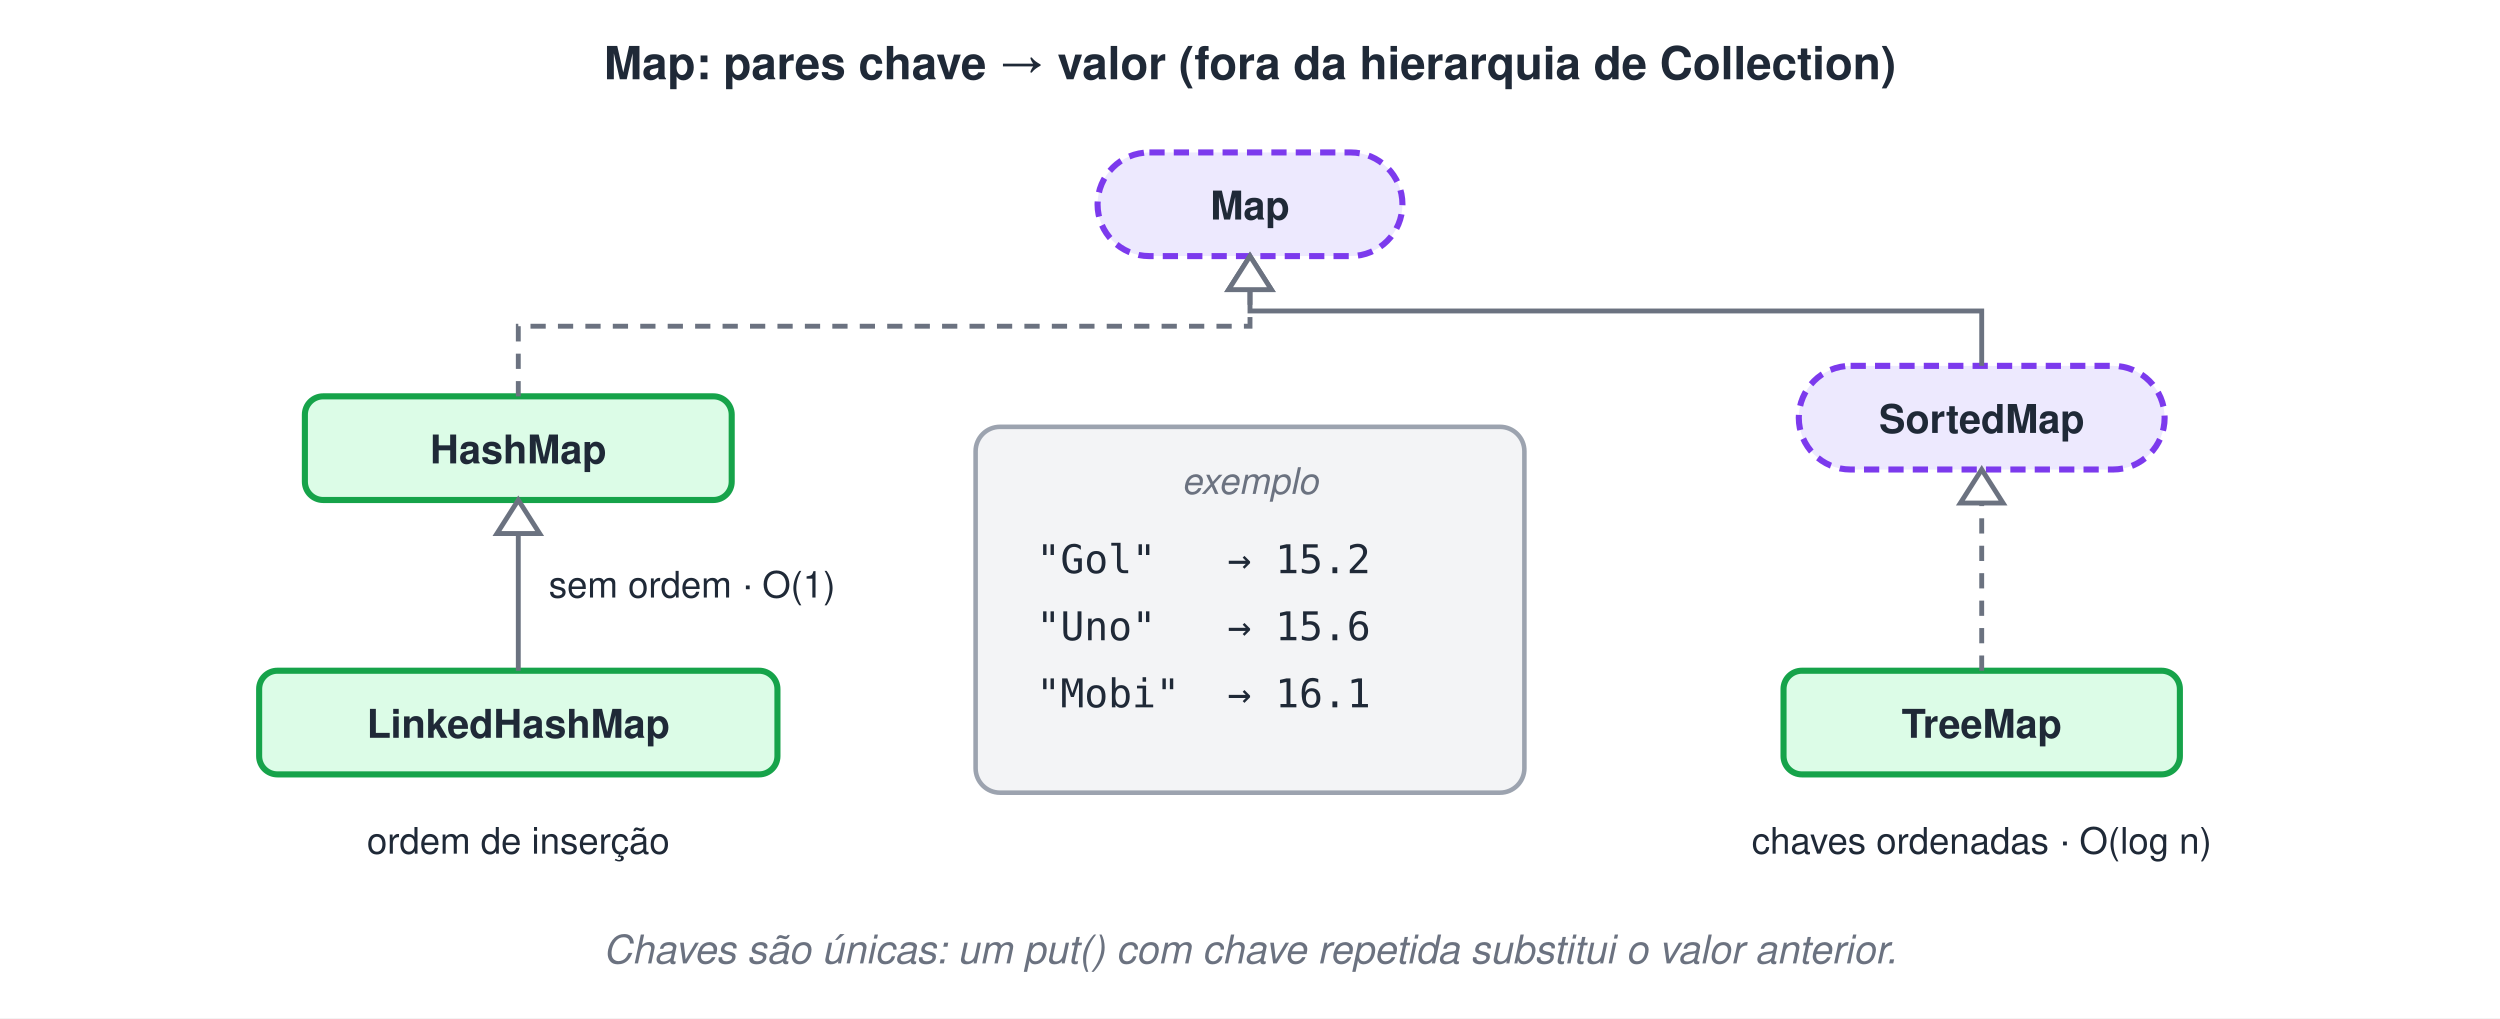
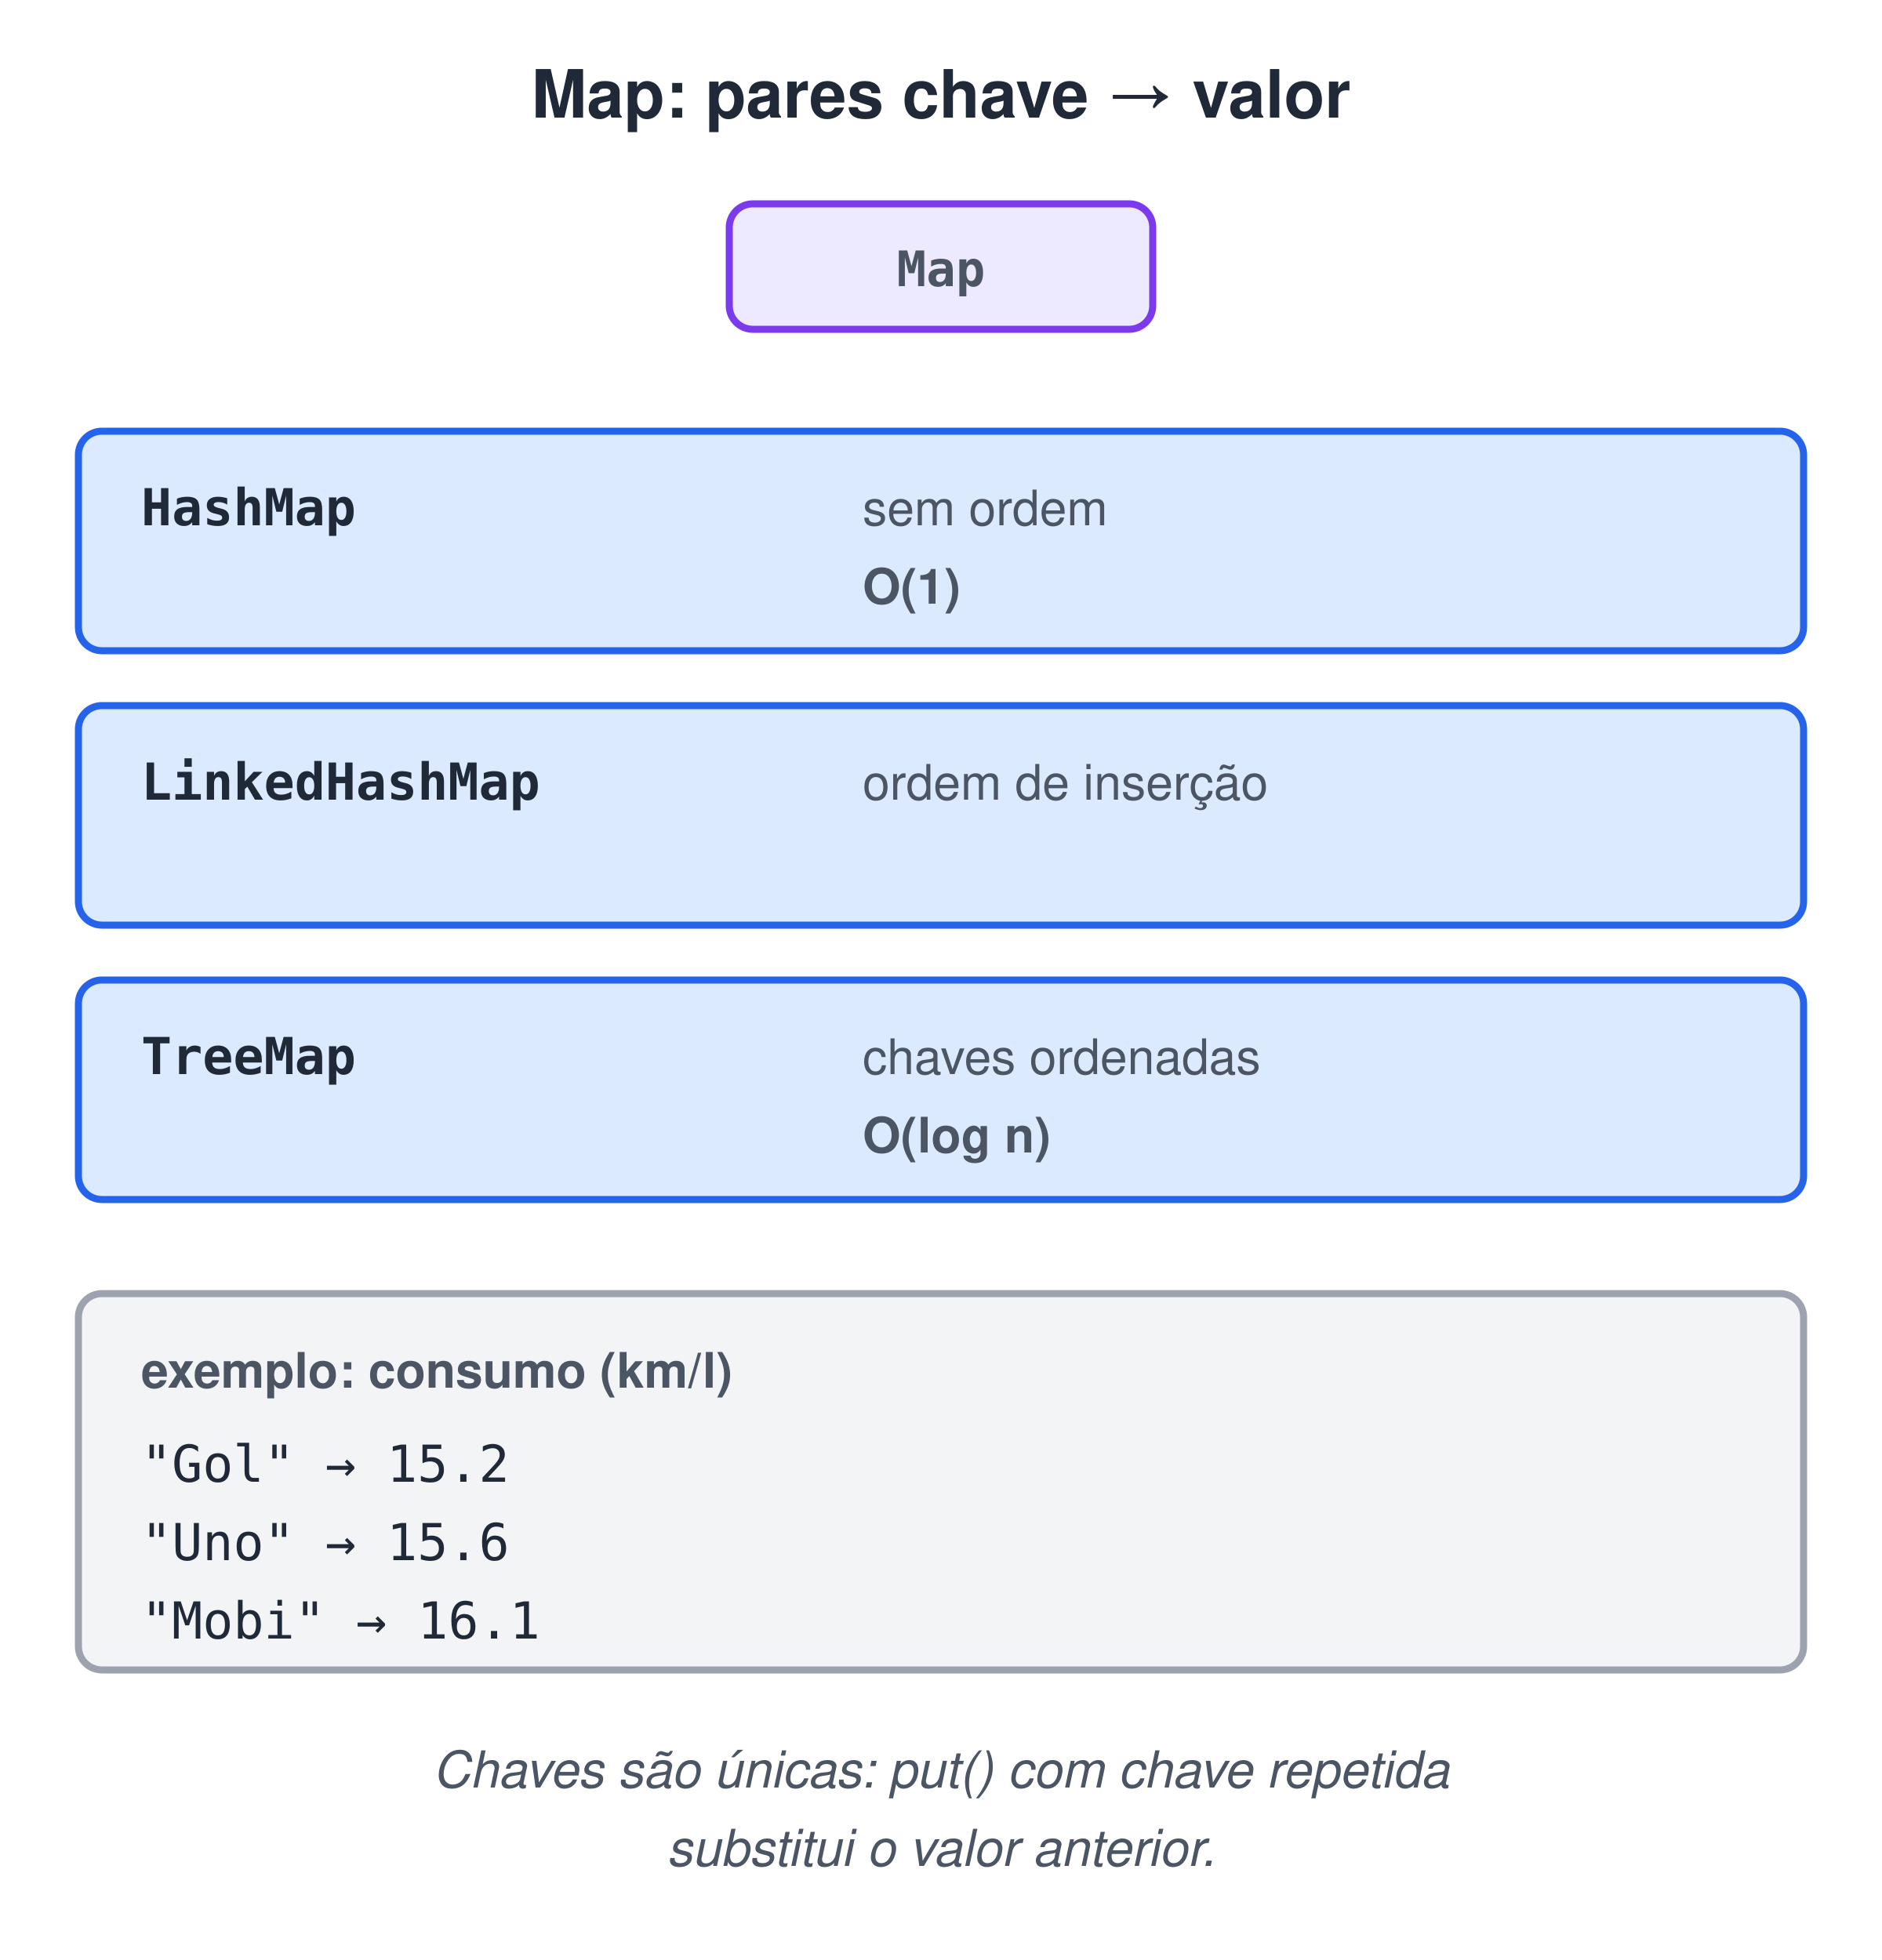
- <svg xmlns="http://www.w3.org/2000/svg" width="820" height="334" viewBox="0 0 820 334">
-   <style>text{font-family:Helvetica, Arial, 'DejaVu Sans', sans-serif}.m{font-family:Menlo, Consolas, 'DejaVu Sans Mono', monospace}</style>
-   <rect width="100%" height="100%" fill="#ffffff" />
-   <text x="410" y="26" font-size="15" font-weight="bold" fill="#1F2937" text-anchor="middle">Map: pares chave → valor (fora da hierarquia de Collection)</text>
-   <rect x="360" y="50" width="100" height="34" rx="17" fill="#EDE9FE" stroke="#7C3AED" stroke-width="2" stroke-dasharray="5 3" />
-   <text x="410" y="72" font-size="13" font-weight="bold" fill="#1F2937" text-anchor="middle">Map</text>
-   <rect x="590" y="120" width="120" height="34" rx="17" fill="#EDE9FE" stroke="#7C3AED" stroke-width="2" stroke-dasharray="5 3" />
-   <text x="650" y="142" font-size="13" font-weight="bold" fill="#1F2937" text-anchor="middle">SortedMap</text>
-   <path d="M650,120 V102 H410 V95" fill="none" stroke="#6B7280" stroke-width="1.6" />
-   <path d="M410,84 l-7,11 h14 z" fill="#fff" stroke="#6B7280" stroke-width="1.6" />
-   <rect x="100" y="130" width="140" height="34" rx="6" fill="#DCFCE7" stroke="#16A34A" stroke-width="2" />
-   <text x="170" y="152" font-size="13" font-weight="bold" fill="#1F2937" text-anchor="middle">HashMap</text>
-   <path d="M170,130 V107 H410 V95" fill="none" stroke="#6B7280" stroke-width="1.6" stroke-dasharray="5 4" />
-   <path d="M410,84 l-7,11 h14 z" fill="#fff" stroke="#6B7280" stroke-width="1.6" />
-   <rect x="85" y="220" width="170" height="34" rx="6" fill="#DCFCE7" stroke="#16A34A" stroke-width="2" />
-   <text x="170" y="242" font-size="13" font-weight="bold" fill="#1F2937" text-anchor="middle">LinkedHashMap</text>
-   <path d="M170,220 V192 H170 V175" fill="none" stroke="#6B7280" stroke-width="1.6" />
-   <path d="M170,164 l-7,11 h14 z" fill="#fff" stroke="#6B7280" stroke-width="1.6" />
-   <rect x="585" y="220" width="130" height="34" rx="6" fill="#DCFCE7" stroke="#16A34A" stroke-width="2" />
-   <text x="650" y="242" font-size="13" font-weight="bold" fill="#1F2937" text-anchor="middle">TreeMap</text>
-   <path d="M650,220 V187 H650 V165" fill="none" stroke="#6B7280" stroke-width="1.6" stroke-dasharray="5 4" />
-   <path d="M650,154 l-7,11 h14 z" fill="#fff" stroke="#6B7280" stroke-width="1.6" />
-   <text x="170" y="280" font-size="12" fill="#1F2937" text-anchor="middle">ordem de inserção</text>
-   <text x="180" y="196" font-size="12" fill="#1F2937">sem ordem · O(1)</text>
-   <text x="650" y="280" font-size="12" fill="#1F2937" text-anchor="middle">chaves ordenadas · O(log n)</text>
-   <rect x="320" y="140" width="180" height="120" rx="8" fill="#F3F4F6" stroke="#9CA3AF" stroke-width="1.5" />
-   <text x="410" y="162" font-size="12" font-style="italic" fill="#6B7280" text-anchor="middle">exemplo</text>
-   <text x="340" y="188" class="m" font-size="13" fill="#1F2937" xml:space="preserve">"Gol"   → 15.2</text>
-   <text x="340" y="210" class="m" font-size="13" fill="#1F2937" xml:space="preserve">"Uno"   → 15.6</text>
-   <text x="340" y="232" class="m" font-size="13" fill="#1F2937" xml:space="preserve">"Mobi"  → 16.1</text>
-   <text x="410" y="316" font-size="13" font-style="italic" fill="#6B7280" text-anchor="middle">Chaves são únicas: um put() com chave repetida substitui o valor anterior.</text>
+ <svg xmlns="http://www.w3.org/2000/svg" width="480" height="500" viewBox="0 0 480 500">
+   <style>text{white-space:pre;font-family:Helvetica,Arial,sans-serif;font-size:14px;fill:#1F2937}.t{font-size:17px;font-weight:bold}.b{font-weight:bold}.m{font-family:Menlo,Consolas,monospace;font-size:13px}.s{font-size:12.5px;fill:#4B5563}.n{font-size:13px;font-style:italic;fill:#4B5563}.c{text-anchor:middle}.r{text-anchor:end}.xB{fill:#DBEAFE;stroke:#2563EB}.xG{fill:#DCFCE7;stroke:#16A34A}.xO{fill:#FEF3C7;stroke:#D97706}.xP{fill:#EDE9FE;stroke:#7C3AED}.xR{fill:#FEE2E2;stroke:#DC2626}.xY{fill:#F3F4F6;stroke:#9CA3AF}.xW{fill:#fff;stroke:#9CA3AF}.xT{fill:#CCFBF1;stroke:#0D9488}.xK{fill:#FCE7F3;stroke:#DB2777}rect,ellipse,polygon{stroke-width:1.8}.l{stroke:#6B7280;stroke-width:1.8;fill:none}.d{stroke-dasharray:5 4}</style>
+   <defs>
+     <marker id="a" viewBox="0 0 10 10" refX="9" refY="5" markerWidth="7" markerHeight="7" orient="auto-start-reverse">
+       <path d="M0,0L10,5L0,10z" fill="#6B7280" />
+     </marker>
+   </defs>
+   <rect width="100%" height="100%" fill="#fff" />
+   <text x="240.0" y="30" class="t c">Map: pares chave → valor</text>
+   <rect x="186.0" y="52" width="108" height="32" rx="6" class="xP" />
+   <text x="240" y="73" class="m s b c">Map</text>
+   <rect x="20" y="110" width="440" height="56" rx="6" class="xB" />
+   <text x="36" y="134" class="m b">HashMap</text>
+   <text x="220" y="134" class="s">sem ordem</text>
+   <text x="220" y="154" class="s b">O(1)</text>
+   <rect x="20" y="180" width="440" height="56" rx="6" class="xB" />
+   <text x="36" y="204" class="m b">LinkedHashMap</text>
+   <text x="220" y="204" class="s">ordem de inserção</text>
+   <text x="220" y="224" class="s b" />
+   <rect x="20" y="250" width="440" height="56" rx="6" class="xB" />
+   <text x="36" y="274" class="m b">TreeMap</text>
+   <text x="220" y="274" class="s">chaves ordenadas</text>
+   <text x="220" y="294" class="s b">O(log n)</text>
+   <rect x="20" y="330" width="440" height="96" rx="6" class="xY" />
+   <text x="36" y="354" class="s b">exemplo: consumo (km/l)</text>
+   <text x="36" y="378" class="m">"Gol"  → 15.2</text>
+   <text x="36" y="398" class="m">"Uno"  → 15.6</text>
+   <text x="36" y="418" class="m">"Mobi" → 16.1</text>
+   <text x="240.0" y="456" class="n c">Chaves são únicas: put() com chave repetida</text>
+   <text x="240.0" y="476" class="n c">substitui o valor anterior.</text>
</svg>
